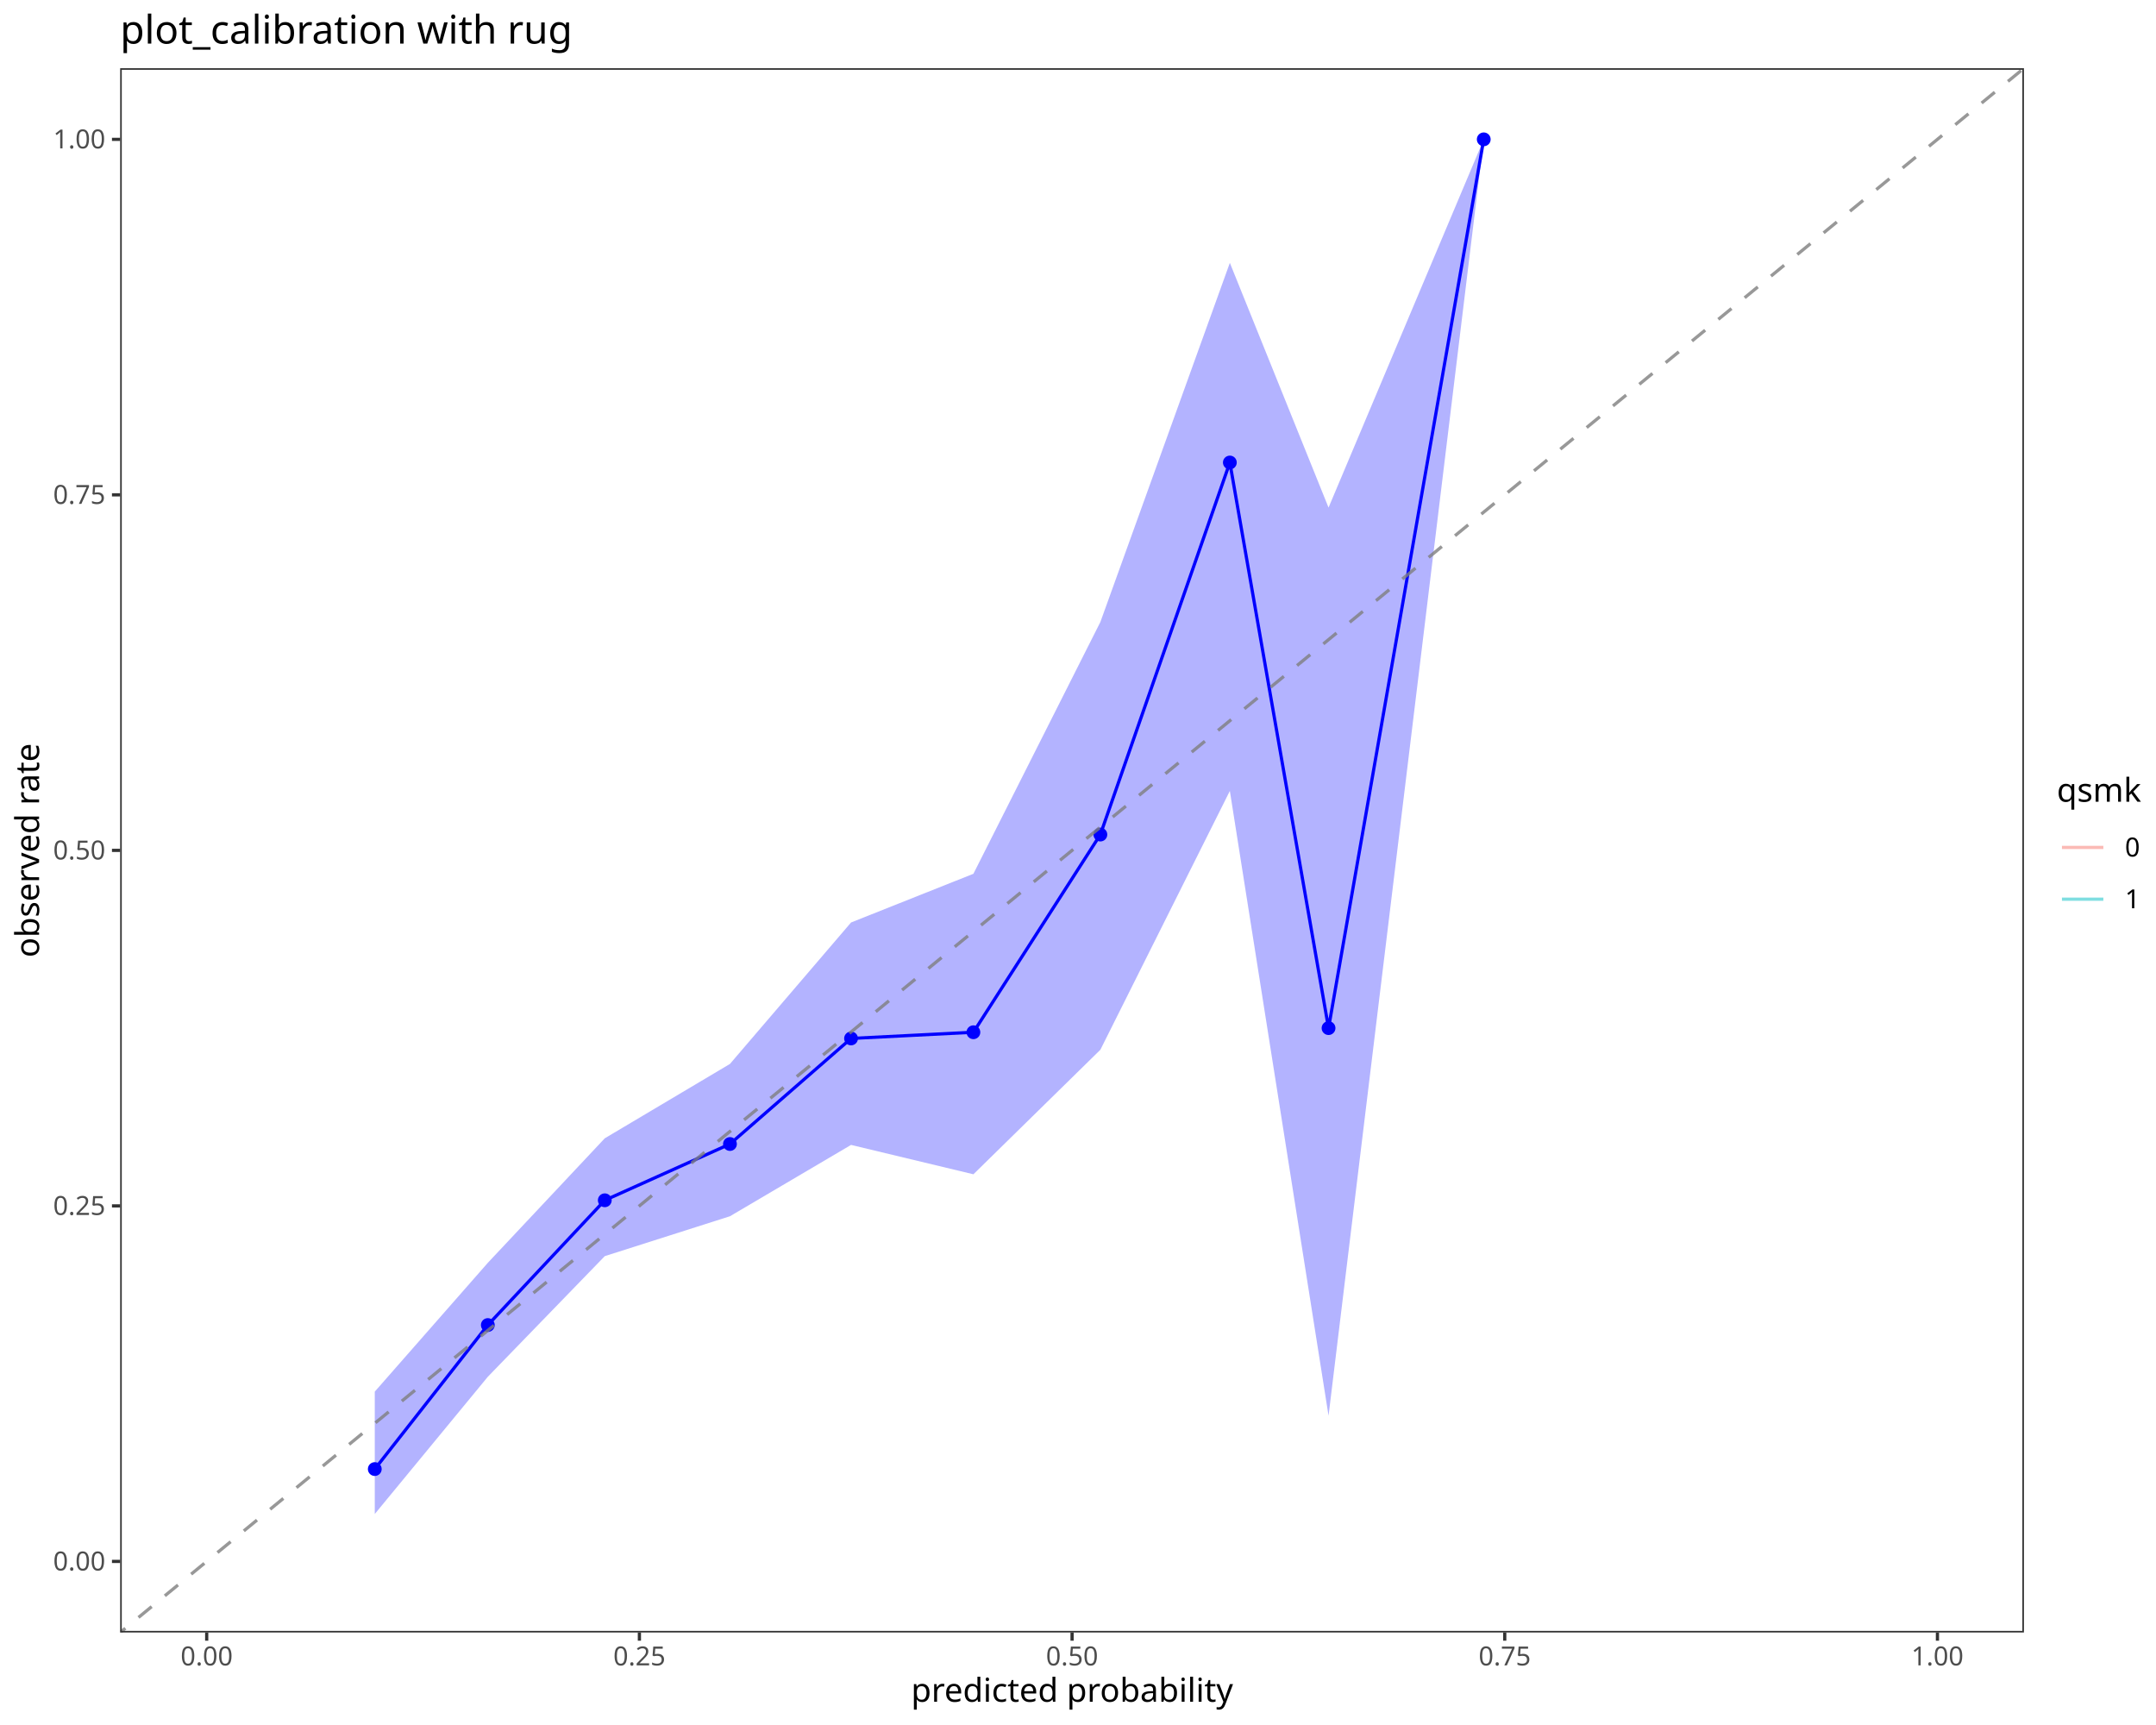
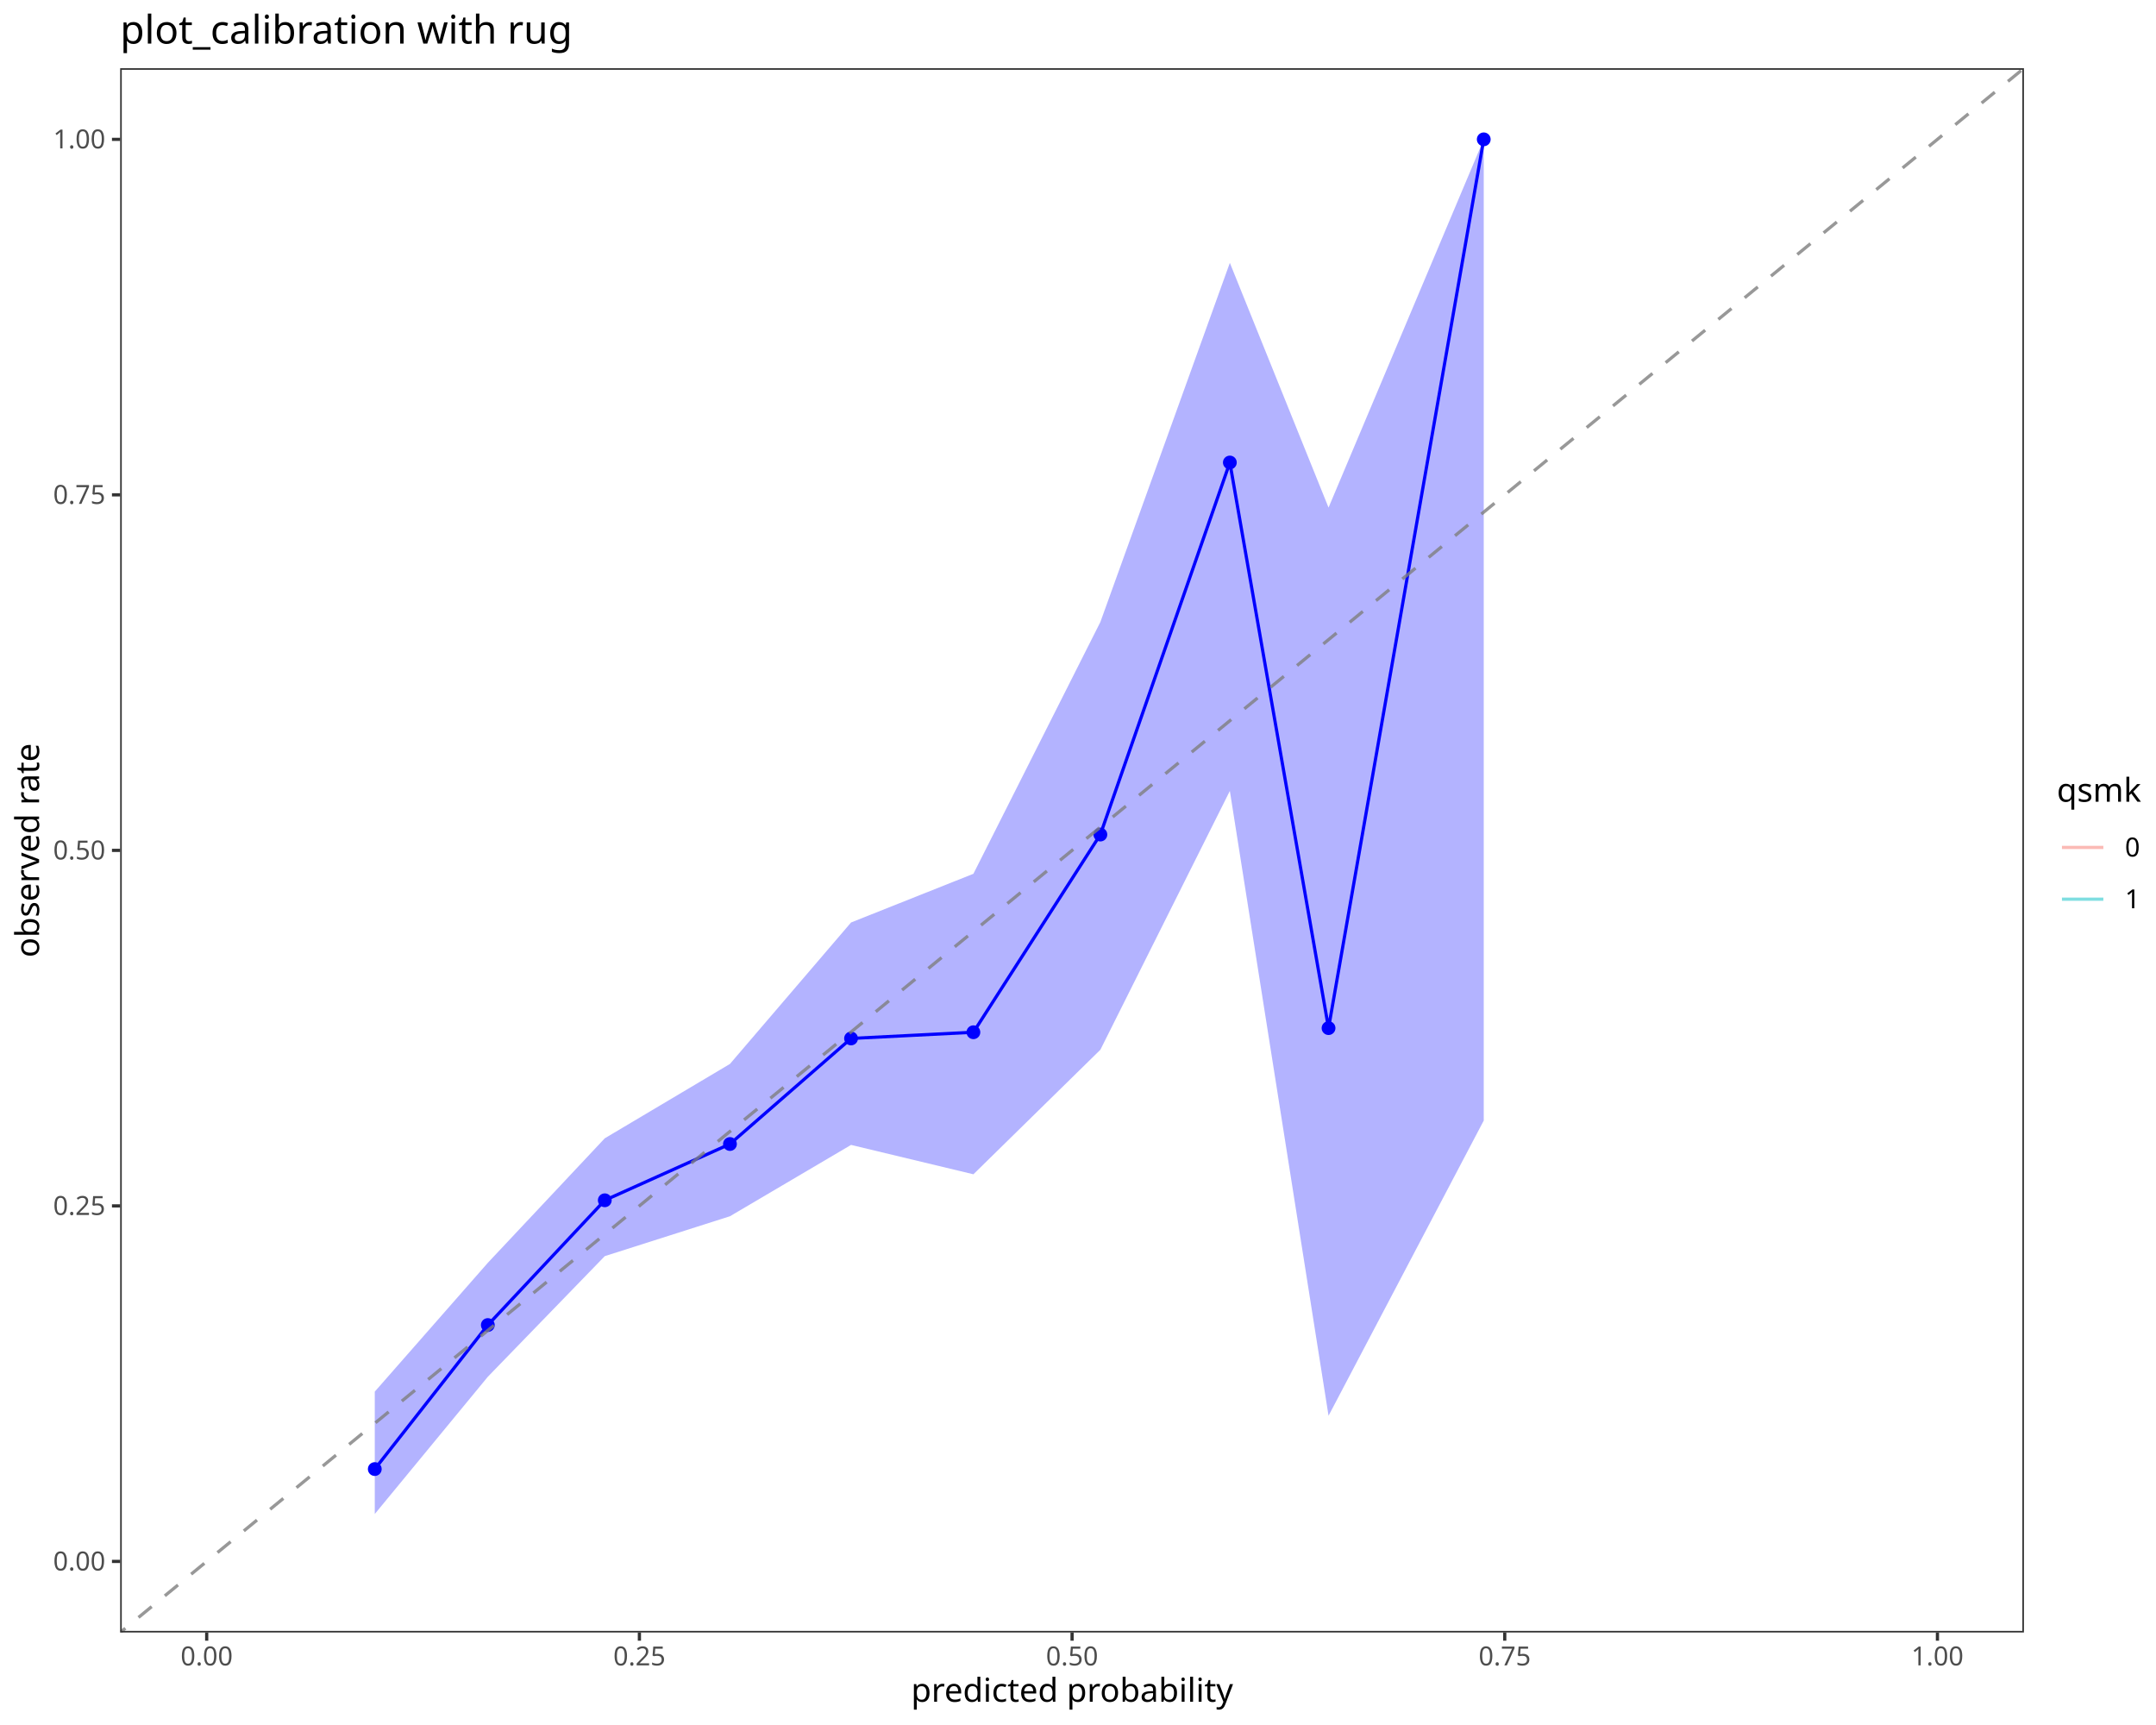
<svg xmlns="http://www.w3.org/2000/svg" class="svglite" data-engine-version="2.0" width="720.00pt" height="576.00pt" viewBox="0 0 720.00 576.00">
  <defs>
    <style type="text/css">
    .svglite line, .svglite polyline, .svglite polygon, .svglite path, .svglite rect, .svglite circle {
      fill: none;
      stroke: #000000;
      stroke-linecap: round;
      stroke-linejoin: round;
      stroke-miterlimit: 10.00;
    }
  </style>
  </defs>
  <rect width="100%" height="100%" style="stroke: none; fill: #FFFFFF;" />
  <defs>
    <clipPath id="cpMC4wMHw3MjAuMDB8MC4wMHw1NzYuMDA=">
      <rect x="0.00" y="0.00" width="720.00" height="576.00" />
    </clipPath>
  </defs>
  <g clip-path="url(#cpMC4wMHw3MjAuMDB8MC4wMHw1NzYuMDA=)">
    <rect x="0.00" y="0.00" width="720.00" height="576.00" style="stroke-width: 1.07; stroke: #FFFFFF; fill: #FFFFFF;" />
  </g>
  <defs>
    <clipPath id="cpNDAuMTN8Njc1LjkxfDIyLjc4fDU0NS4xMQ==">
      <rect x="40.13" y="22.78" width="635.77" height="522.33" />
    </clipPath>
  </defs>
  <g clip-path="url(#cpNDAuMTN8Njc1LjkxfDIyLjc4fDU0NS4xMQ==)">
    <rect x="40.13" y="22.78" width="635.77" height="522.33" style="stroke-width: 1.07; stroke: none; fill: #FFFFFF;" />
-     <polygon points="125.16,464.68 162.91,421.67 201.97,380.09 243.77,355.26 284.21,308.03 325.07,291.77 367.47,207.70 410.71,87.77 443.67,169.49 495.50,46.53 495.50,46.53 443.67,472.74 410.71,264.10 367.47,350.53 325.07,392.11 284.21,382.30 243.77,406.12 201.97,419.44 162.91,459.72 125.16,505.54 " style="stroke-width: 0.00; stroke: none; stroke-linecap: butt; fill: #0000FF; fill-opacity: 0.30;" />
+     <polygon points="125.16,464.68 162.91,421.67 201.97,380.09 243.77,355.26 284.21,308.03 325.07,291.77 367.47,207.70 410.71,87.77 443.67,169.49 495.50,46.53 495.50,374.17 443.67,472.74 410.71,264.10 367.47,350.53 325.07,392.11 284.21,382.30 243.77,406.12 201.97,419.44 162.91,459.72 125.16,505.54 " style="stroke-width: 0.00; stroke: none; stroke-linecap: butt; fill: #0000FF; fill-opacity: 0.30;" />
    <polyline points="125.16,464.68 162.91,421.67 201.97,380.09 243.77,355.26 284.21,308.03 325.07,291.77 367.47,207.70 410.71,87.77 443.67,169.49 495.50,46.53 " style="stroke-width: 1.07; stroke: none; stroke-linecap: butt;" />
-     <polyline points="495.50,46.53 443.67,472.74 410.71,264.10 367.47,350.53 325.07,392.11 284.21,382.30 243.77,406.12 201.97,419.44 162.91,459.72 125.16,505.54 " style="stroke-width: 1.07; stroke: none; stroke-linecap: butt;" />
+     <polyline points="495.50,374.17 443.67,472.74 410.71,264.10 367.47,350.53 325.07,392.11 284.21,382.30 243.77,406.12 201.97,419.44 162.91,459.72 125.16,505.54 " style="stroke-width: 1.07; stroke: none; stroke-linecap: butt;" />
    <polyline points="125.16,490.54 162.91,442.45 201.97,400.79 243.77,382.00 284.21,346.75 325.07,344.68 367.47,278.67 410.71,154.44 443.67,343.30 495.50,46.53 " style="stroke-width: 1.07; stroke: #0000FF; stroke-linecap: butt;" />
    <circle cx="125.16" cy="490.54" r="1.95" style="stroke-width: 0.71; stroke: #0000FF; fill: #0000FF;" />
    <circle cx="162.91" cy="442.45" r="1.95" style="stroke-width: 0.71; stroke: #0000FF; fill: #0000FF;" />
    <circle cx="201.97" cy="400.79" r="1.95" style="stroke-width: 0.71; stroke: #0000FF; fill: #0000FF;" />
    <circle cx="243.77" cy="382.00" r="1.95" style="stroke-width: 0.71; stroke: #0000FF; fill: #0000FF;" />
    <circle cx="284.21" cy="346.75" r="1.95" style="stroke-width: 0.71; stroke: #0000FF; fill: #0000FF;" />
    <circle cx="325.07" cy="344.68" r="1.95" style="stroke-width: 0.71; stroke: #0000FF; fill: #0000FF;" />
    <circle cx="367.47" cy="278.67" r="1.95" style="stroke-width: 0.71; stroke: #0000FF; fill: #0000FF;" />
    <circle cx="410.71" cy="154.44" r="1.95" style="stroke-width: 0.71; stroke: #0000FF; fill: #0000FF;" />
    <circle cx="443.67" cy="343.30" r="1.95" style="stroke-width: 0.71; stroke: #0000FF; fill: #0000FF;" />
    <circle cx="495.50" cy="46.53" r="1.95" style="stroke-width: 0.71; stroke: #0000FF; fill: #0000FF;" />
    <line x1="-595.64" y1="1067.44" x2="1311.68" y2="-499.55" style="stroke-width: 1.07; stroke: #7F7F7F; stroke-opacity: 0.80; stroke-dasharray: 5.69,5.69; stroke-linecap: butt;" />
    <rect x="40.13" y="22.78" width="635.77" height="522.33" style="stroke-width: 1.07; stroke: #333333;" />
  </g>
  <g clip-path="url(#cpMC4wMHw3MjAuMDB8MC4wMHw1NzYuMDA=)">
    <text x="35.20" y="524.40" text-anchor="end" style="font-size: 8.80px; fill: #4D4D4D; font-family: sans;" textLength="17.13px" lengthAdjust="spacingAndGlyphs">0.00</text>
    <text x="35.20" y="405.69" text-anchor="end" style="font-size: 8.80px; fill: #4D4D4D; font-family: sans;" textLength="17.13px" lengthAdjust="spacingAndGlyphs">0.25</text>
    <text x="35.20" y="286.98" text-anchor="end" style="font-size: 8.80px; fill: #4D4D4D; font-family: sans;" textLength="17.13px" lengthAdjust="spacingAndGlyphs">0.50</text>
    <text x="35.20" y="168.26" text-anchor="end" style="font-size: 8.80px; fill: #4D4D4D; font-family: sans;" textLength="17.13px" lengthAdjust="spacingAndGlyphs">0.75</text>
    <text x="35.20" y="49.55" text-anchor="end" style="font-size: 8.80px; fill: #4D4D4D; font-family: sans;" textLength="17.13px" lengthAdjust="spacingAndGlyphs">1.00</text>
    <polyline points="37.39,521.37 40.13,521.37 " style="stroke-width: 1.07; stroke: #333333; stroke-linecap: butt;" />
    <polyline points="37.39,402.66 40.13,402.66 " style="stroke-width: 1.07; stroke: #333333; stroke-linecap: butt;" />
    <polyline points="37.39,283.95 40.13,283.95 " style="stroke-width: 1.07; stroke: #333333; stroke-linecap: butt;" />
    <polyline points="37.39,165.24 40.13,165.24 " style="stroke-width: 1.07; stroke: #333333; stroke-linecap: butt;" />
    <polyline points="37.39,46.53 40.13,46.53 " style="stroke-width: 1.07; stroke: #333333; stroke-linecap: butt;" />
    <polyline points="69.03,547.85 69.03,545.11 " style="stroke-width: 1.07; stroke: #333333; stroke-linecap: butt;" />
    <polyline points="213.53,547.85 213.53,545.11 " style="stroke-width: 1.07; stroke: #333333; stroke-linecap: butt;" />
    <polyline points="358.02,547.85 358.02,545.11 " style="stroke-width: 1.07; stroke: #333333; stroke-linecap: butt;" />
    <polyline points="502.51,547.85 502.51,545.11 " style="stroke-width: 1.07; stroke: #333333; stroke-linecap: butt;" />
    <polyline points="647.01,547.85 647.01,545.11 " style="stroke-width: 1.07; stroke: #333333; stroke-linecap: butt;" />
    <text x="69.03" y="556.10" text-anchor="middle" style="font-size: 8.80px; fill: #4D4D4D; font-family: sans;" textLength="17.13px" lengthAdjust="spacingAndGlyphs">0.00</text>
    <text x="213.53" y="556.10" text-anchor="middle" style="font-size: 8.80px; fill: #4D4D4D; font-family: sans;" textLength="17.13px" lengthAdjust="spacingAndGlyphs">0.25</text>
    <text x="358.02" y="556.10" text-anchor="middle" style="font-size: 8.80px; fill: #4D4D4D; font-family: sans;" textLength="17.13px" lengthAdjust="spacingAndGlyphs">0.50</text>
    <text x="502.51" y="556.10" text-anchor="middle" style="font-size: 8.80px; fill: #4D4D4D; font-family: sans;" textLength="17.13px" lengthAdjust="spacingAndGlyphs">0.75</text>
    <text x="647.01" y="556.10" text-anchor="middle" style="font-size: 8.80px; fill: #4D4D4D; font-family: sans;" textLength="17.13px" lengthAdjust="spacingAndGlyphs">1.00</text>
    <text x="358.02" y="568.24" text-anchor="middle" style="font-size: 11.00px; font-family: sans;" textLength="98.45px" lengthAdjust="spacingAndGlyphs">predicted probability</text>
    <text transform="translate(13.05,283.95) rotate(-90)" text-anchor="middle" style="font-size: 11.00px; font-family: sans;" textLength="67.27px" lengthAdjust="spacingAndGlyphs">observed rate</text>
    <rect x="686.87" y="259.00" width="27.65" height="49.89" style="stroke-width: 1.07; stroke: none; fill: #FFFFFF;" />
    <text x="686.87" y="267.71" style="font-size: 11.00px; font-family: sans;" textLength="26.29px" lengthAdjust="spacingAndGlyphs">qsmk</text>
    <rect x="686.87" y="274.33" width="17.28" height="17.28" style="stroke-width: 1.07; stroke: none; fill: #FFFFFF;" />
    <line x1="688.59" y1="282.97" x2="702.42" y2="282.97" style="stroke-width: 1.07; stroke: #F8766D; stroke-opacity: 0.50; stroke-linecap: butt;" />
    <rect x="686.87" y="291.61" width="17.28" height="17.28" style="stroke-width: 1.07; stroke: none; fill: #FFFFFF;" />
    <line x1="688.59" y1="300.25" x2="702.42" y2="300.25" style="stroke-width: 1.07; stroke: #00BFC4; stroke-opacity: 0.50; stroke-linecap: butt;" />
    <text x="709.63" y="286.00" style="font-size: 8.80px; font-family: sans;" textLength="4.89px" lengthAdjust="spacingAndGlyphs">0</text>
    <text x="709.63" y="303.28" style="font-size: 8.80px; font-family: sans;" textLength="4.89px" lengthAdjust="spacingAndGlyphs">1</text>
    <text x="40.13" y="14.56" style="font-size: 13.20px; font-family: sans;" textLength="138.68px" lengthAdjust="spacingAndGlyphs">plot_calibration with rug</text>
  </g>
</svg>
